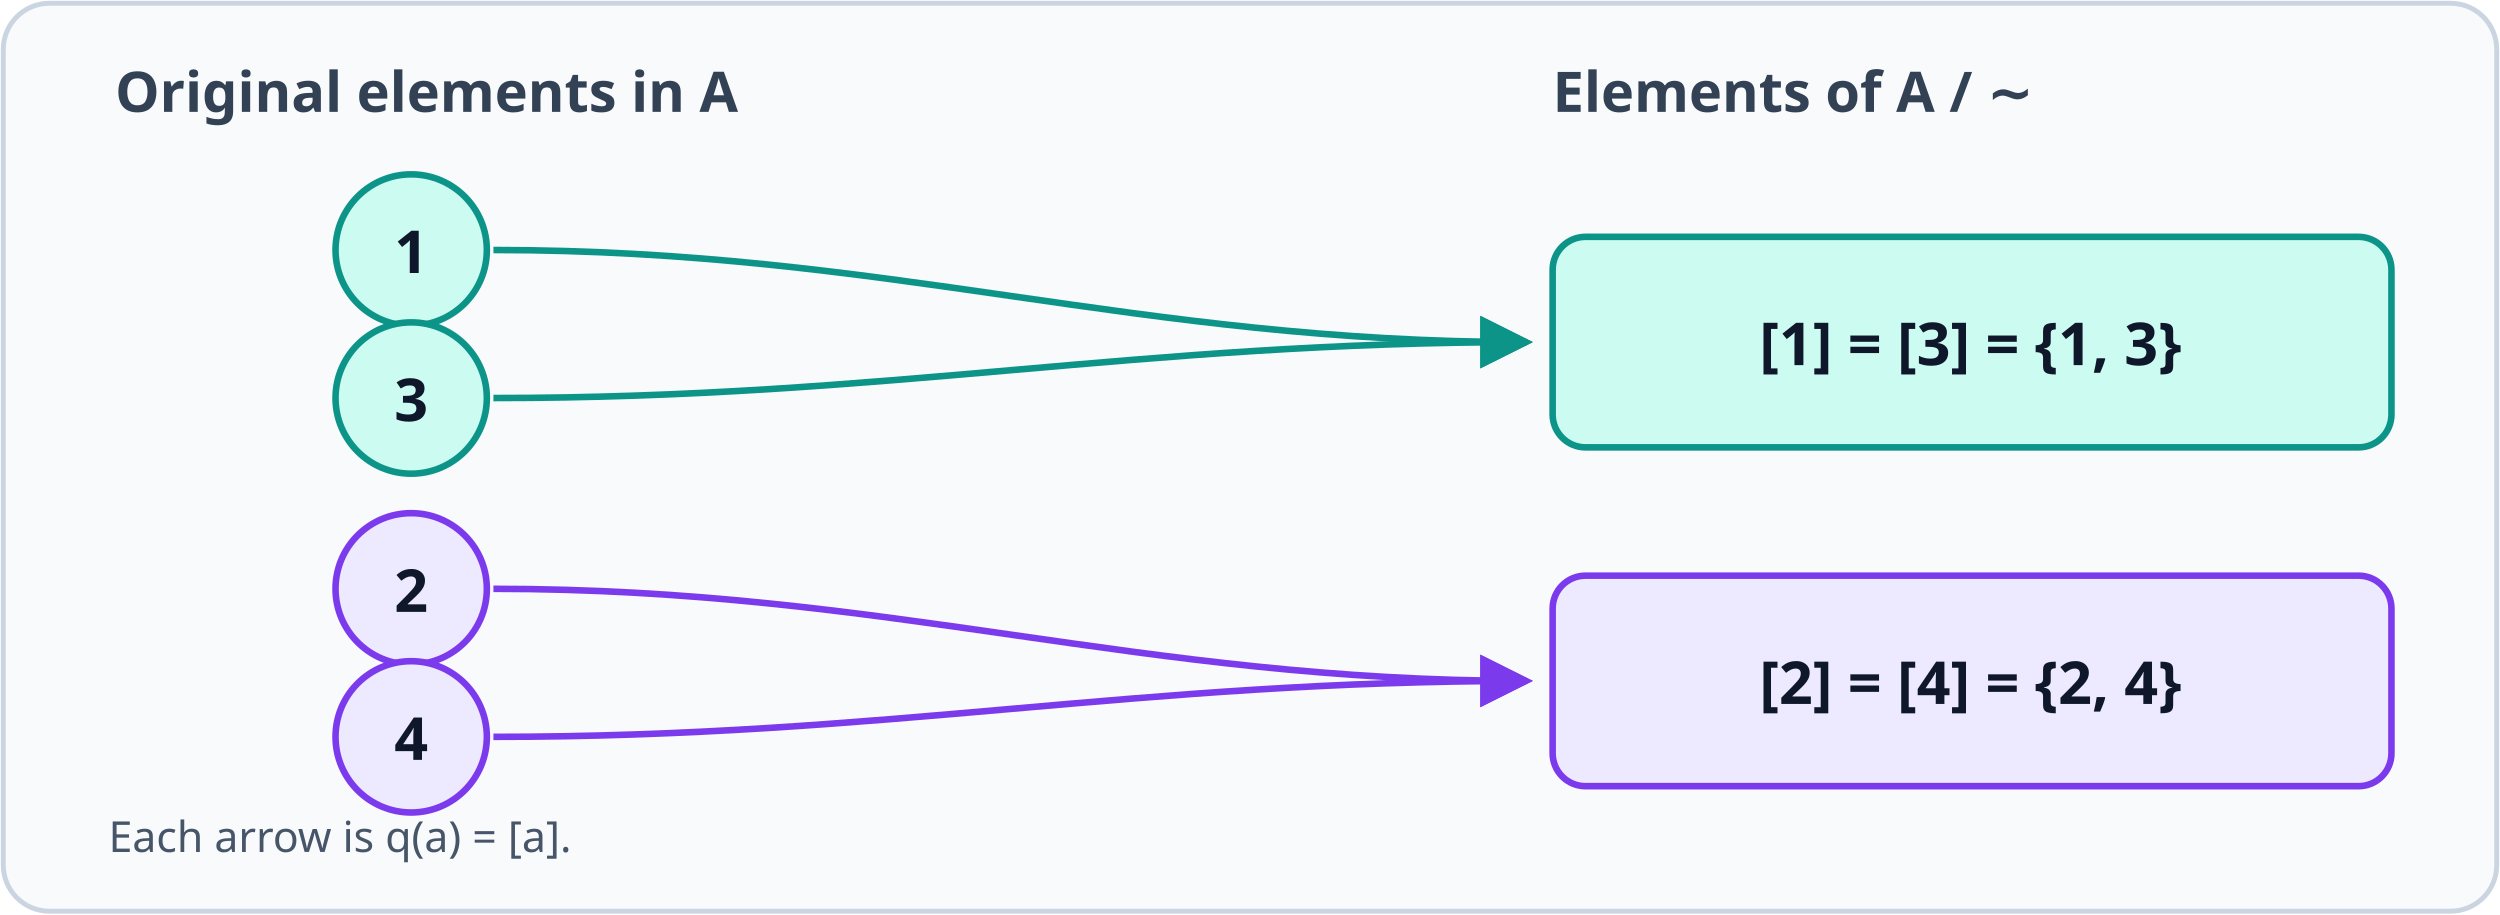
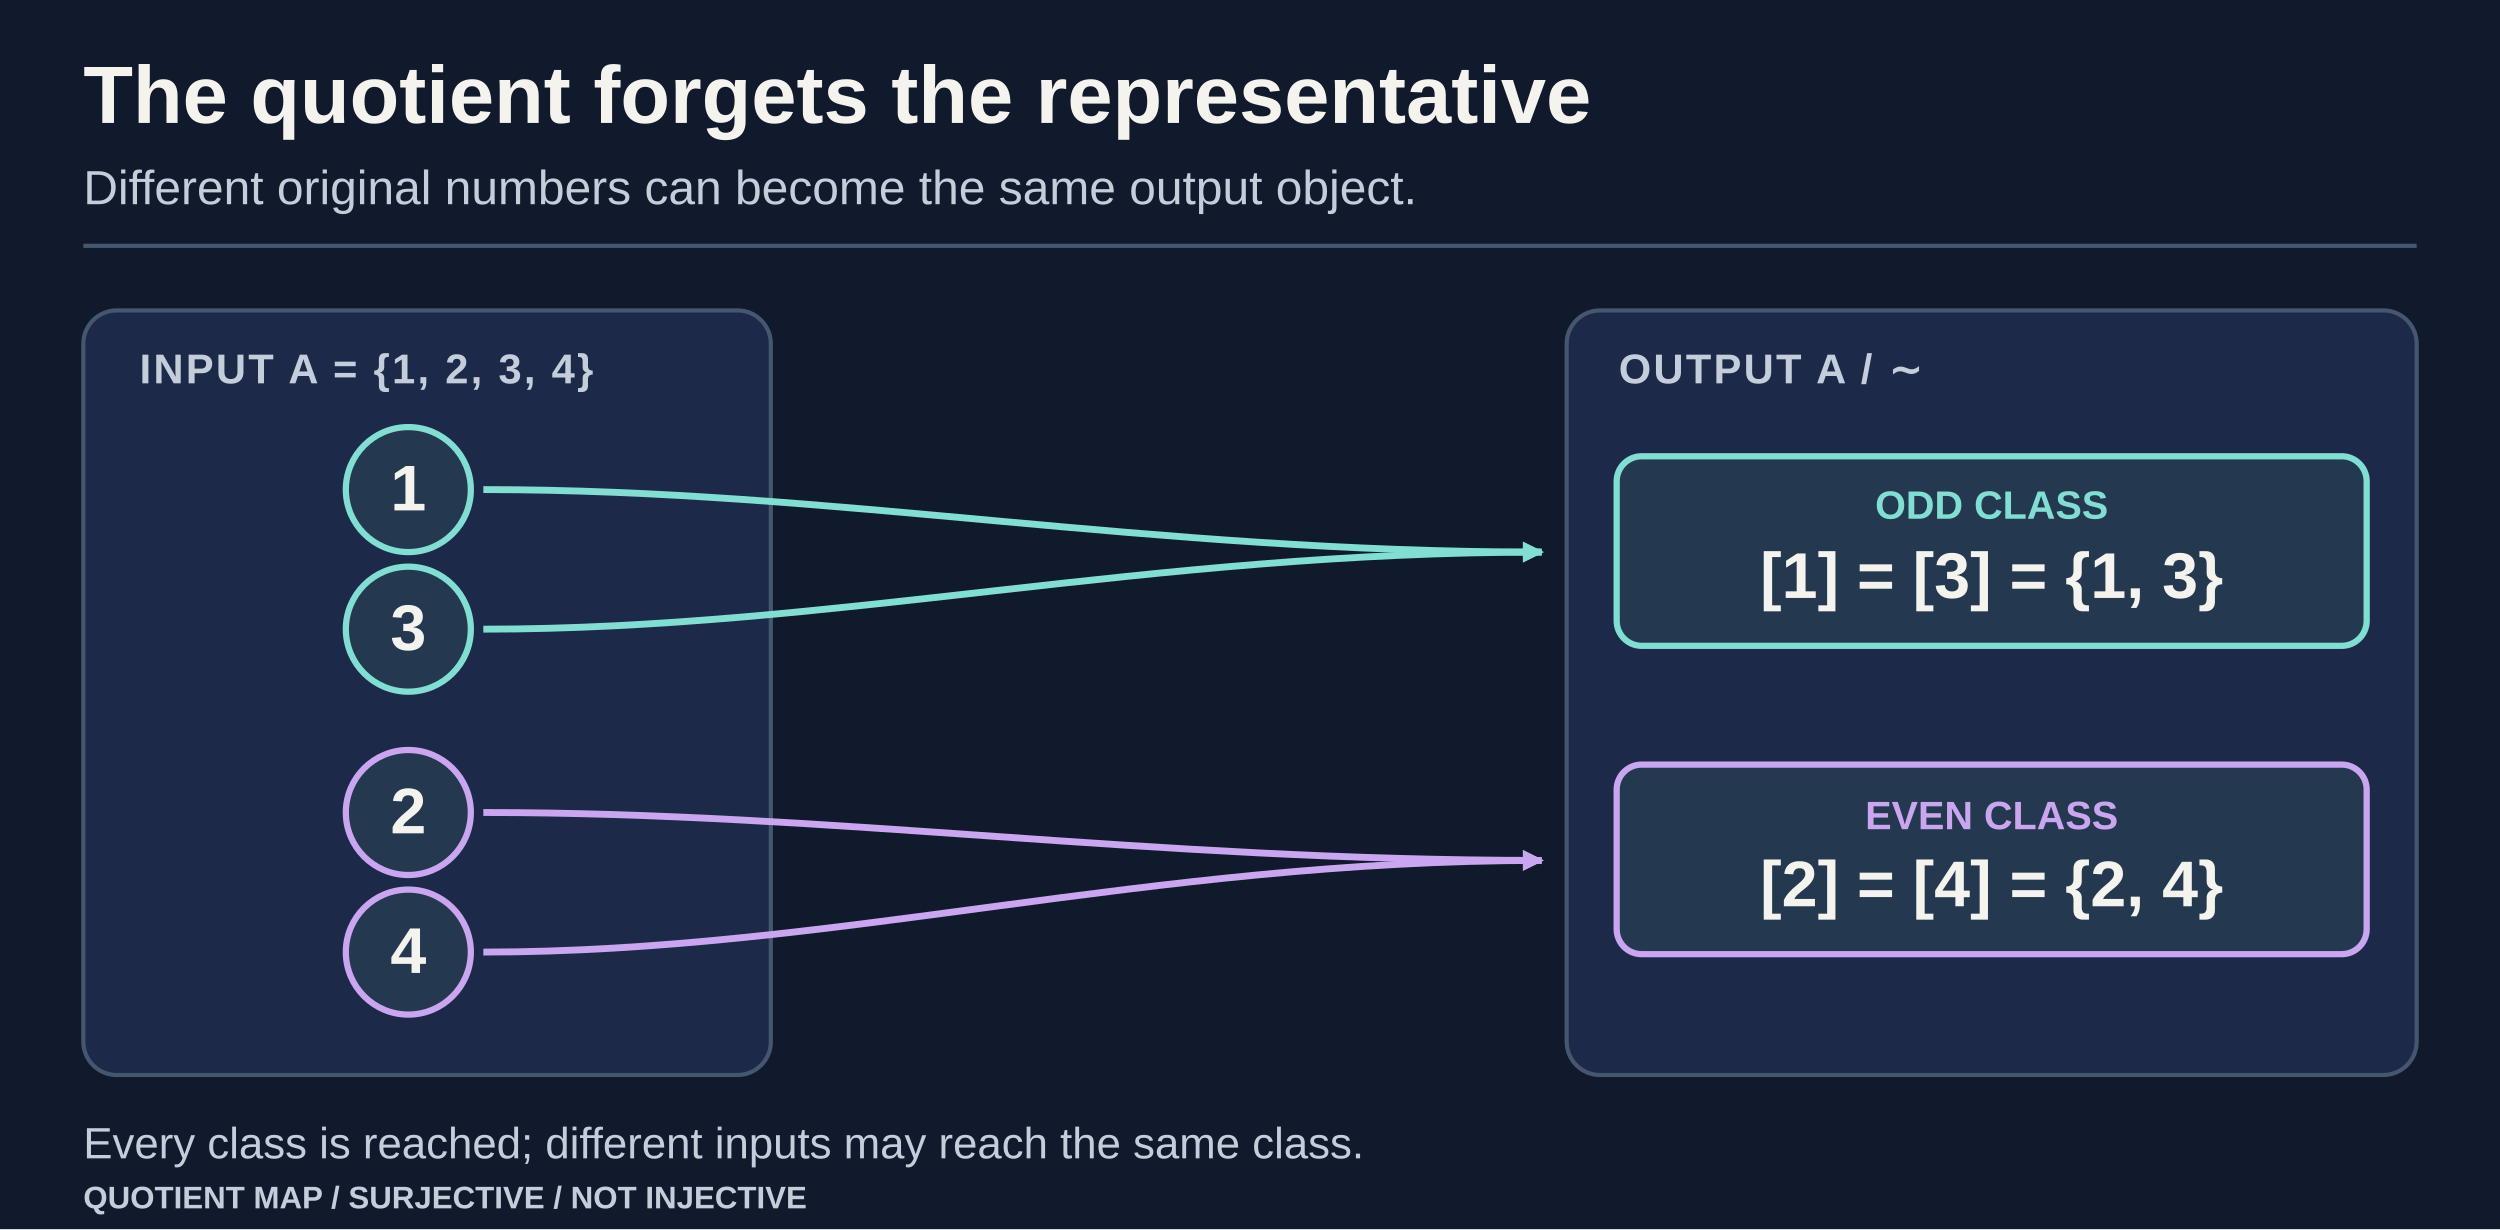
- <svg xmlns="http://www.w3.org/2000/svg" viewBox="0 0 760 278" role="img" aria-labelledby="title desc">
-   <style>
-     .surface { fill:#f8fafc; stroke:#cbd5e1; }
-     .heading { fill:#334155; font:600 17px system-ui, sans-serif; }
-     .main { fill:#0f172a; font:600 18px system-ui, sans-serif; }
-     .small { fill:#475569; font:13px system-ui, sans-serif; }
-     .odd-fill { fill:#ccfbf1; } .odd-line {stroke:#0d9488;}
-     .even-fill { fill:#ede9fe; } .even-line {stroke:#7c3aed;}
-     @media (prefers-color-scheme: dark) {
-       .surface { fill:#111827; stroke:#475569; }
-       .heading,.small { fill:#cbd5e1; }
-       .main { fill:#f1f5f9; }
-       .odd-fill { fill:#064e3b; } .odd-line {stroke:#5eead4;}
-       .even-fill {fill:#4c1d95;} .even-line {stroke:#c4b5fd;}
-     }
-   </style>
+ <svg xmlns="http://www.w3.org/2000/svg" viewBox="0 0 1200 590" width="1200" height="590" role="img" aria-labelledby="title desc">
  <defs>
-     <marker id="odd-arrow" markerWidth="8" markerHeight="8" refX="7" refY="4" orient="auto">
-       <path d="M0 0 L8 4 L0 8 Z" fill="#0d9488" />
+     <marker id="oddArrow" markerWidth="10" markerHeight="10" refX="9" refY="5" orient="auto" markerUnits="userSpaceOnUse">
+       <path d="M0 0 L10 5 L0 10 Z" fill="#80DFD2" />
    </marker>
-     <marker id="even-arrow" markerWidth="8" markerHeight="8" refX="7" refY="4" orient="auto">
-       <path d="M0 0 L8 4 L0 8 Z" fill="#7c3aed" />
+     <marker id="evenArrow" markerWidth="10" markerHeight="10" refX="9" refY="5" orient="auto" markerUnits="userSpaceOnUse">
+       <path d="M0 0 L10 5 L0 10 Z" fill="#C9A6EF" />
    </marker>
  </defs>
-   <rect class="surface" x="1" y="1" width="758" height="276" rx="14" stroke-width="1.5" />
-   <text class="heading" x="35" y="34">Original elements in A</text>
-   <text class="heading" x="472" y="34">Elements of A / ∼</text>
-   <text class="small" x="33" y="259">Each arrow is q(a) = [a].</text>
-   <path d="M150 76 C270 76 345 104 464 104" fill="none" class="odd-line" stroke-width="2" marker-end="url(#odd-arrow)" />
-   <path d="M150 121 C270 121 346 104 464 104" fill="none" class="odd-line" stroke-width="2" marker-end="url(#odd-arrow)" />
-   <path d="M150 179 C270 179 346 207 464 207" fill="none" class="even-line" stroke-width="2" marker-end="url(#even-arrow)" />
-   <path d="M150 224 C270 224 345 207 464 207" fill="none" class="even-line" stroke-width="2" marker-end="url(#even-arrow)" />
-   <circle cx="125" cy="76" r="23" class="odd-fill odd-line" stroke-width="2" />
-   <text class="main" x="125" y="83" text-anchor="middle">1</text>
-   <circle cx="125" cy="121" r="23" class="odd-fill odd-line" stroke-width="2" />
-   <text class="main" x="125" y="128" text-anchor="middle">3</text>
-   <circle cx="125" cy="179" r="23" class="even-fill even-line" stroke-width="2" />
-   <text class="main" x="125" y="186" text-anchor="middle">2</text>
-   <circle cx="125" cy="224" r="23" class="even-fill even-line" stroke-width="2" />
-   <text class="main" x="125" y="231" text-anchor="middle">4</text>
-   <rect x="472" y="72" width="255" height="64" rx="10" class="odd-fill odd-line" stroke-width="2" />
-   <rect x="472" y="175" width="255" height="64" rx="10" class="even-fill even-line" stroke-width="2" />
-   <text class="main" x="599" y="111" text-anchor="middle">[1] = [3] = {1, 3}</text>
-   <text class="main" x="599" y="214" text-anchor="middle">[2] = [4] = {2, 4}</text>
+   <style>
+     text {font-family: Arial, Helvetica, sans-serif;}
+     .headline {font-size:39px;font-weight:760;}
+     .subtitle {font-size:23px;font-weight:500;}
+     .section {font-size:20px;font-weight:730;letter-spacing:.055em;}
+     .element {font-size:31px;font-weight:740;fill:#F4F3ED;}
+     .class {font-size:31px;font-weight:730;fill:#F4F3ED;}
+     .class-label {font-size:19px;font-weight:720;}
+     .footer {font-size:21px;font-weight:500;}
+   </style>
+   <rect width="1200" height="590" fill="#101A2C" />
+   <text x="40" y="59" fill="#F4F3ED" class="headline">The quotient forgets the representative</text>
+   <text x="40" y="98" fill="#C4CEDA" class="subtitle">Different original numbers can become the same output object.</text>
+   <line x1="40" x2="1160" y1="118" y2="118" stroke="#45576F" stroke-width="2" />
+   <rect x="40" y="149" width="330" height="367" rx="16" fill="#1C2949" stroke="#45576F" stroke-width="2" />
+   <rect x="752" y="149" width="408" height="367" rx="16" fill="#1C2949" stroke="#45576F" stroke-width="2" />
+   <text x="67" y="184" fill="#C4CEDA" class="section">INPUT  A = {1, 2, 3, 4}</text>
+   <text x="777" y="184" fill="#C4CEDA" class="section">OUTPUT  A / ∼</text>
+   <path d="M232 235 C400 235, 551 265, 740 265" fill="none" stroke="#80DFD2" stroke-width="3.3" marker-end="url(#oddArrow)" />
+   <path d="M232 302 C400 302, 551 265, 740 265" fill="none" stroke="#80DFD2" stroke-width="3.3" marker-end="url(#oddArrow)" />
+   <path d="M232 390 C400 390, 551 413, 740 413" fill="none" stroke="#C9A6EF" stroke-width="3.3" marker-end="url(#evenArrow)" />
+   <path d="M232 457 C400 457, 551 413, 740 413" fill="none" stroke="#C9A6EF" stroke-width="3.3" marker-end="url(#evenArrow)" />
+   <circle cx="196" cy="235" r="30" fill="#243850" stroke="#80DFD2" stroke-width="3" />
+   <text x="196" y="245" text-anchor="middle" class="element">1</text>
+   <circle cx="196" cy="302" r="30" fill="#243850" stroke="#80DFD2" stroke-width="3" />
+   <text x="196" y="312" text-anchor="middle" class="element">3</text>
+   <circle cx="196" cy="390" r="30" fill="#243850" stroke="#C9A6EF" stroke-width="3" />
+   <text x="196" y="400" text-anchor="middle" class="element">2</text>
+   <circle cx="196" cy="457" r="30" fill="#243850" stroke="#C9A6EF" stroke-width="3" />
+   <text x="196" y="467" text-anchor="middle" class="element">4</text>
+   <rect x="776" y="219" width="360" height="91" rx="12" fill="#243850" stroke="#80DFD2" stroke-width="3" />
+   <text x="956" y="249" text-anchor="middle" class="class-label" fill="#80DFD2">ODD CLASS</text>
+   <text x="956" y="287" text-anchor="middle" class="class">[1] = [3] = {1, 3}</text>
+   <rect x="776" y="367" width="360" height="91" rx="12" fill="#243850" stroke="#C9A6EF" stroke-width="3" />
+   <text x="956" y="398" text-anchor="middle" class="class-label" fill="#C9A6EF">EVEN CLASS</text>
+   <text x="956" y="435" text-anchor="middle" class="class">[2] = [4] = {2, 4}</text>
+   <text x="40" y="556" fill="#C4CEDA" class="footer">Every class is reached; different inputs may reach the same class.</text>
+   <text x="40" y="580" fill="#C4CEDA" font-size="15" font-weight="700">QUOTIENT MAP / SURJECTIVE / NOT INJECTIVE</text>
</svg>
